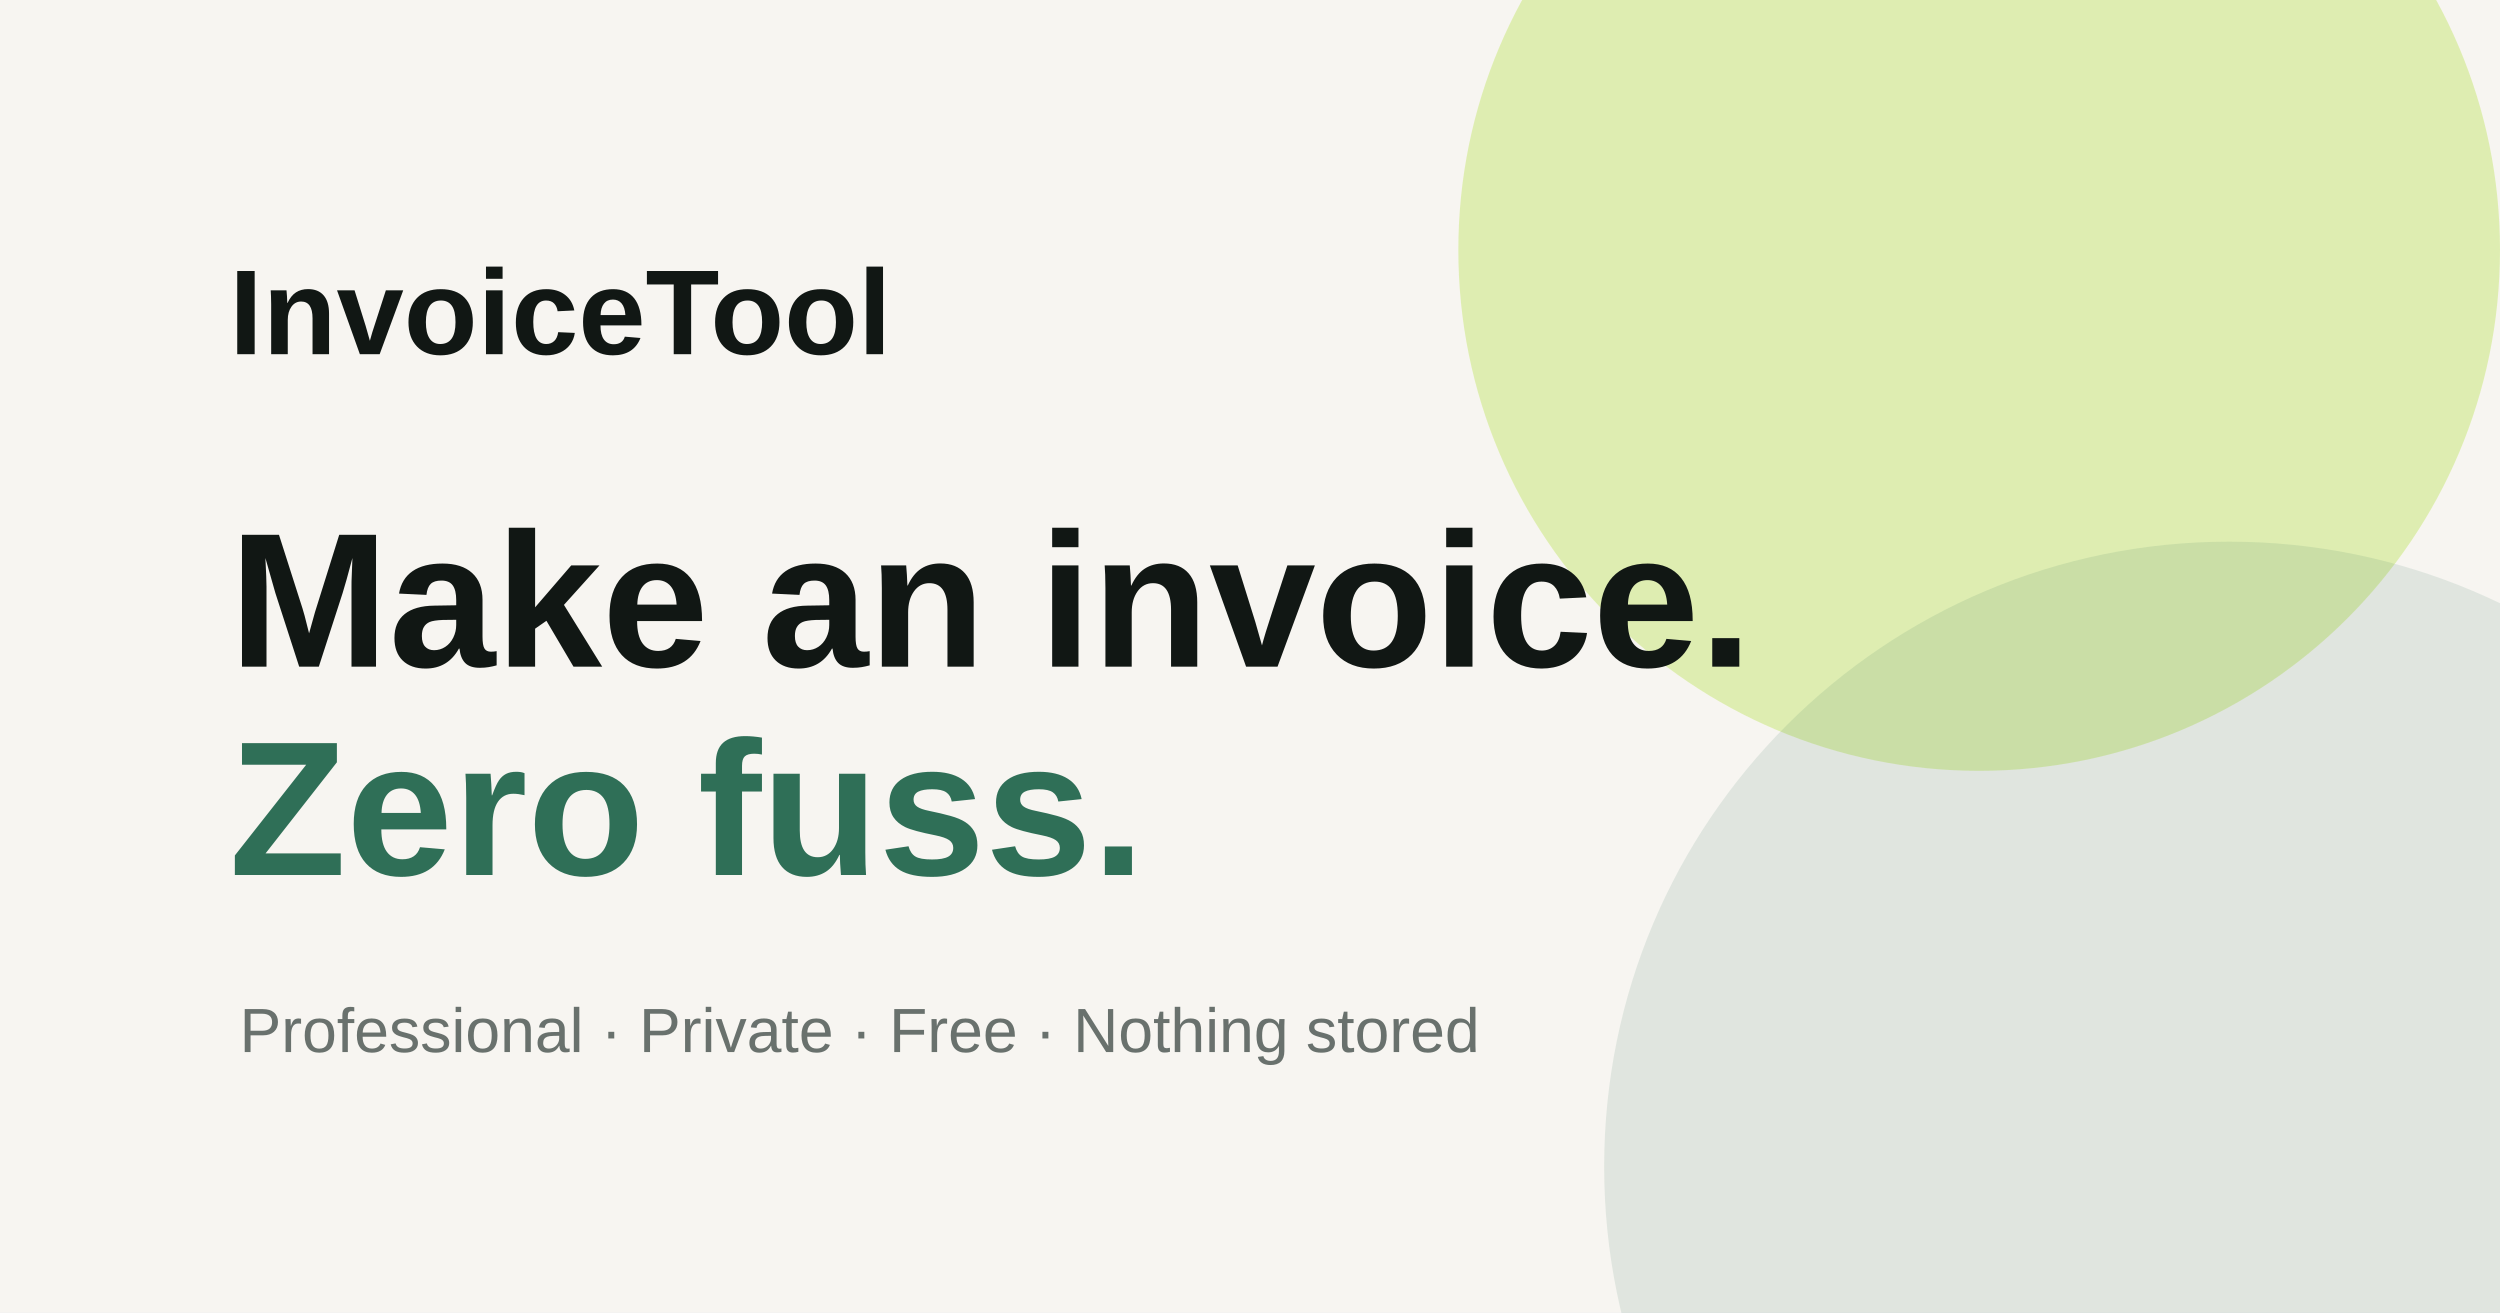
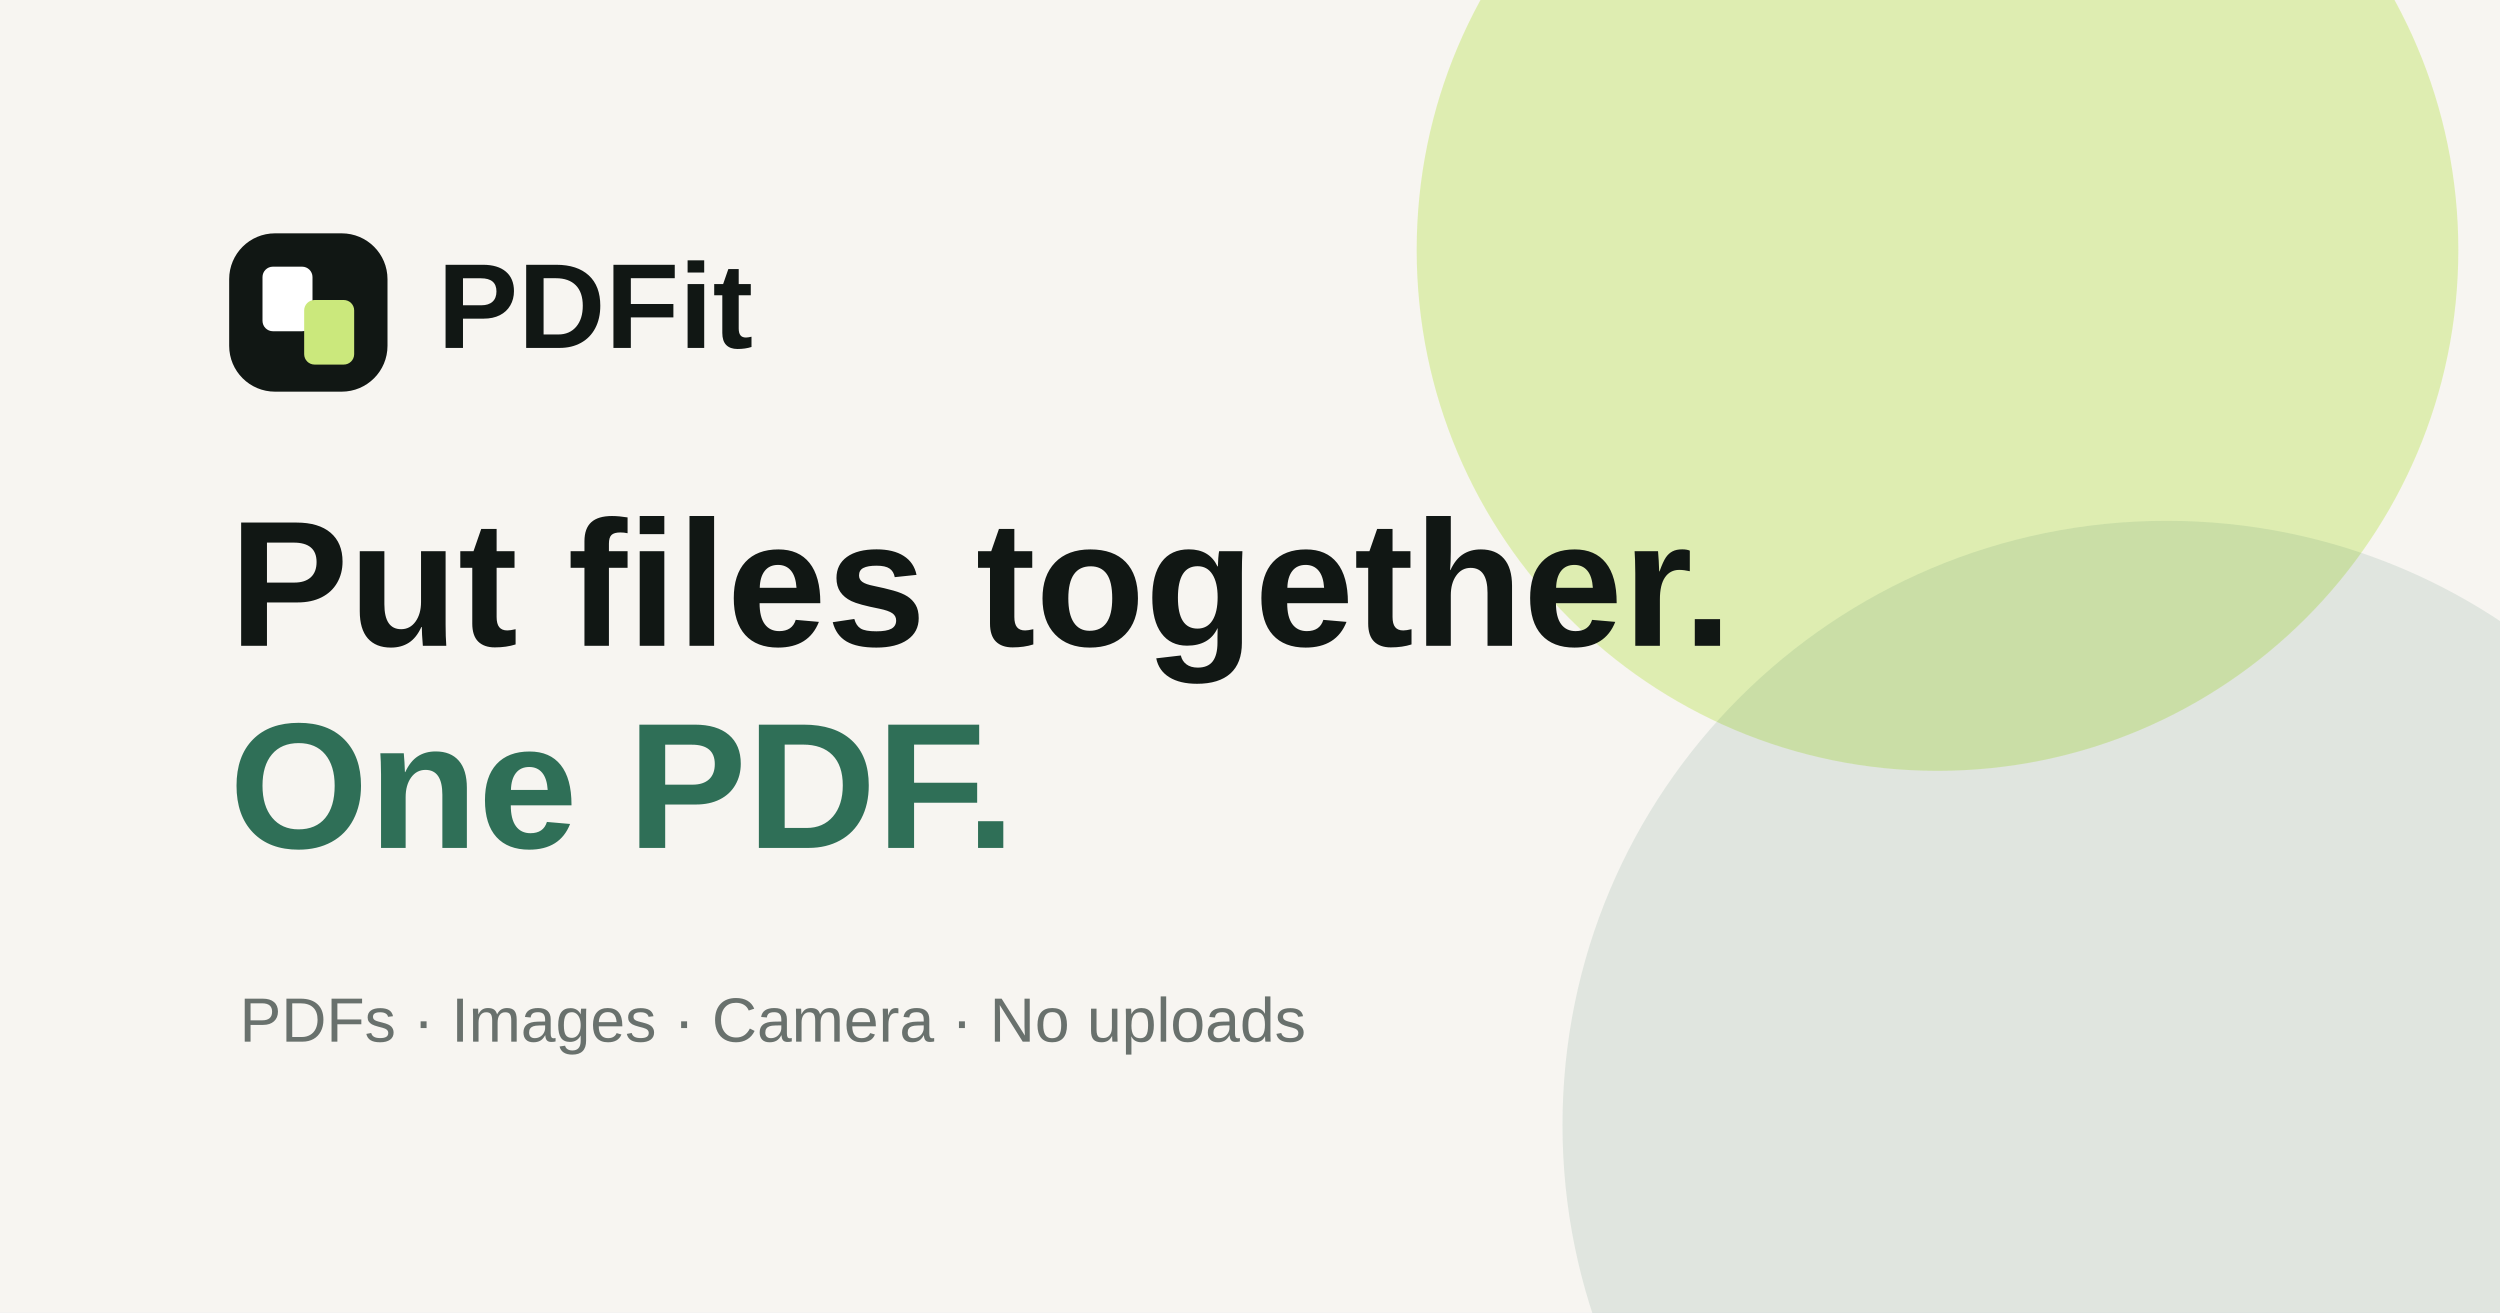
<svg xmlns="http://www.w3.org/2000/svg" width="1200" height="630" viewBox="0 0 1200 630">
  <rect width="1200" height="630" fill="#f7f5f1" />
-   <circle cx="950" cy="120" r="250" fill="#cbe87c" opacity=".55" />
-   <circle cx="1070" cy="560" r="300" fill="#2f6f57" opacity=".12" />
-   <text x="110" y="170" fill="#111714" font-family="Arial,sans-serif" font-size="58" font-weight="700">InvoiceTool</text>
-   <text x="110" y="320" fill="#111714" font-family="Arial,sans-serif" font-size="92" font-weight="700">Make an invoice.</text>
-   <text x="110" y="420" fill="#2f6f57" font-family="Arial,sans-serif" font-size="92" font-weight="700">Zero fuss.</text>
-   <text x="115" y="505" fill="#69716d" font-family="Arial,sans-serif" font-size="30">Professional · Private · Free · Nothing stored</text>
+   <circle cx="930" cy="120" r="250" fill="#cbe87c" opacity=".55" />
+   <circle cx="1040" cy="540" r="290" fill="#2f6f57" opacity=".12" />
+   <rect x="110" y="112" width="76" height="76" rx="22" fill="#111714" />
+   <rect x="126" y="128" width="24" height="31" rx="5" fill="#fff" />
+   <rect x="146" y="144" width="24" height="31" rx="5" fill="#cbe87c" />
+   <text x="210" y="167" fill="#111714" font-family="Arial, sans-serif" font-size="58" font-weight="700">PDFit</text>
+   <text x="110" y="310" fill="#111714" font-family="Arial, sans-serif" font-size="86" font-weight="700">Put files together.</text>
+   <text x="110" y="407" fill="#2f6f57" font-family="Arial, sans-serif" font-size="86" font-weight="700">One PDF.</text>
+   <text x="115" y="500" fill="#69716d" font-family="Arial, sans-serif" font-size="30">PDFs · Images · Camera · No uploads</text>
</svg>
